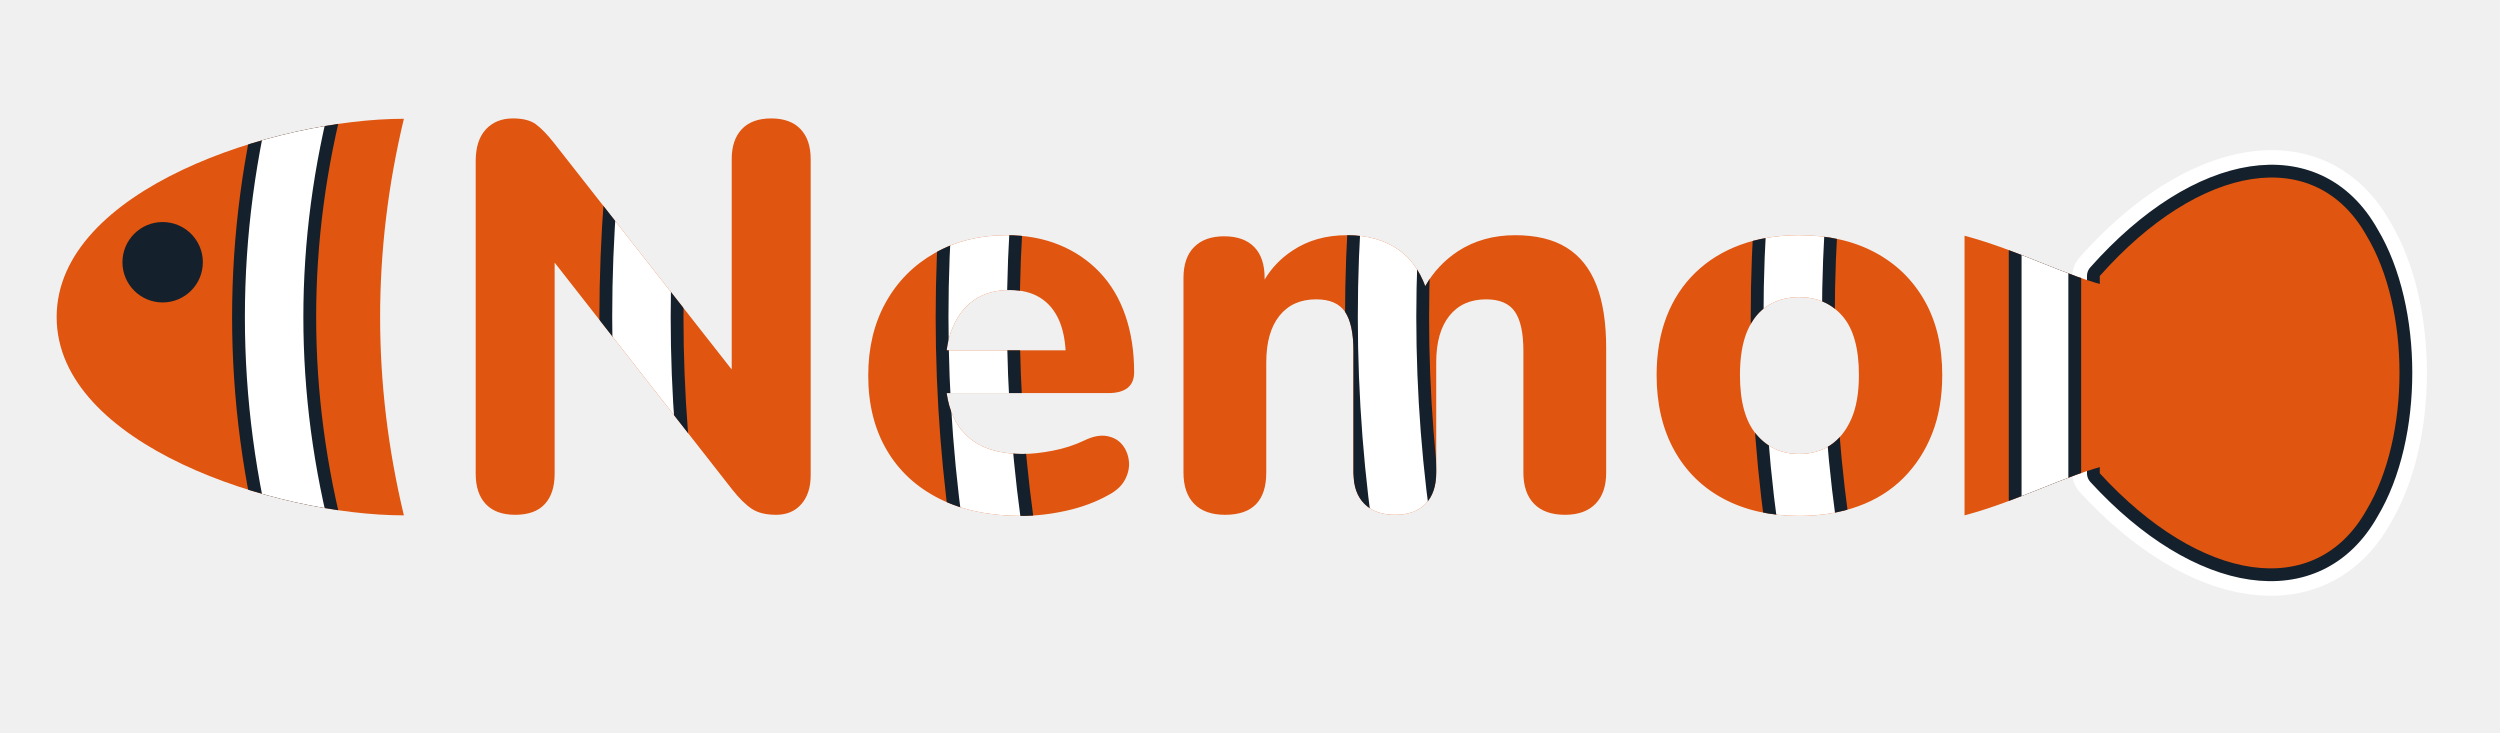
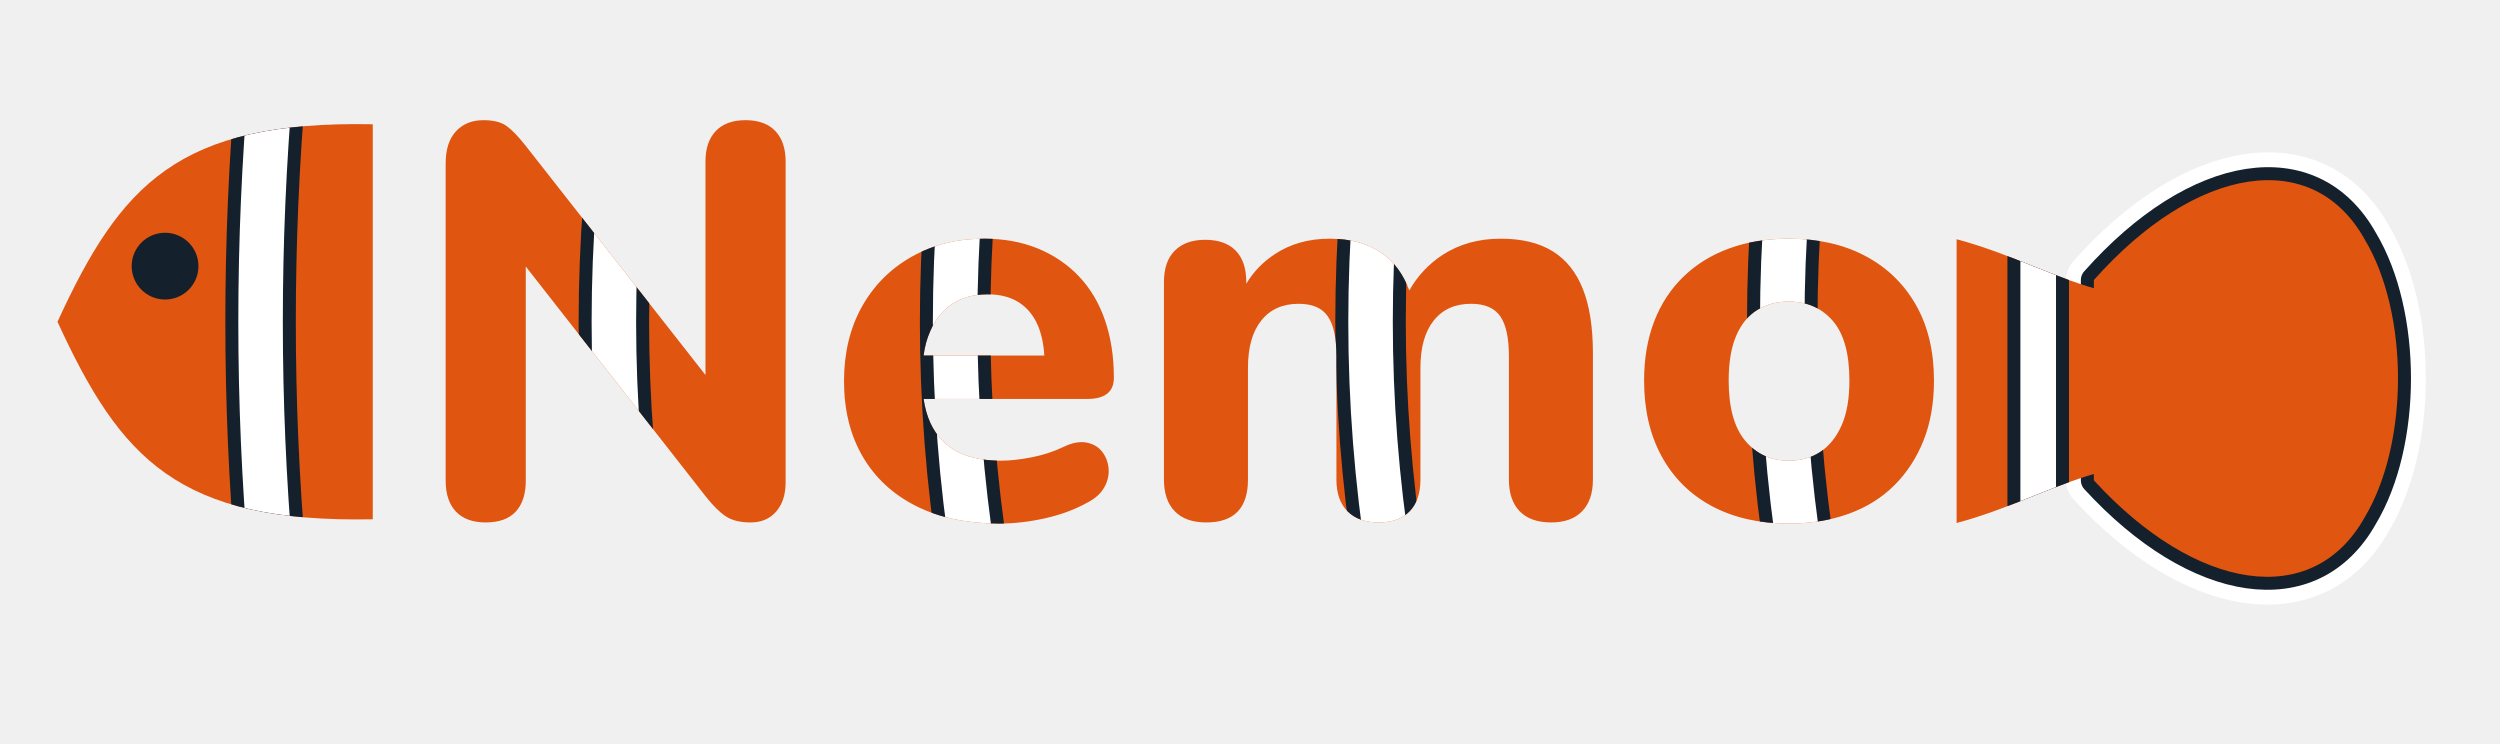
- <svg xmlns="http://www.w3.org/2000/svg" viewBox="-239 -279 1368 401" role="img" aria-label="Nemo">
+ <svg xmlns="http://www.w3.org/2000/svg" viewBox="-219 -279 1348 401" role="img" aria-label="Nemo">
  <path d="M910 -128C965 -190 1028 -200 1056 -150C1080 -110 1080 -40 1056 0C1028 50 965 40 910 -20Z" fill="none" stroke="#FFFFFF" stroke-width="30" stroke-linejoin="round" />
  <path d="M910 -128C965 -190 1028 -200 1056 -150C1080 -110 1080 -40 1056 0C1028 50 965 40 910 -20Z" fill="none" stroke="#14202B" stroke-width="14" stroke-linejoin="round" />
  <path d="M910 -128C965 -190 1028 -200 1056 -150C1080 -110 1080 -40 1056 0C1028 50 965 40 910 -20Z" fill="#E0550F" />
  <path fill="#E0550F" d="M836 -150C866 -142 891 -128 916 -122L916 -25C891 -19 866 -5 836 3Z" />
  <path fill="#E0550F" d="M42.90 2.70Q32.40 2.70 26.85-3.15Q21.30-9 21.30-19.80L21.30-190.80Q21.30-202.20 26.85-208.20Q32.40-214.20 41.70-214.20Q49.80-214.20 54.15-211.05Q58.50-207.90 64.20-200.70L161.40-76.80L161.40-192Q161.40-202.50 166.95-208.35Q172.50-214.20 183-214.20Q193.50-214.20 199.05-208.35Q204.60-202.50 204.60-192L204.60-18.90Q204.60-9 199.50-3.15Q194.40 2.70 185.70 2.70Q177.30 2.70 172.35-0.60Q167.40-3.90 161.70-11.10L64.50-135.30L64.50-19.80Q64.50-9 59.10-3.15Q53.70 2.70 42.90 2.70M319.80 3.30Q293.70 3.30 274.95-6.15Q256.20-15.60 246.15-32.85Q236.10-50.10 236.10-73.50Q236.10-96.30 245.70-113.55Q255.30-130.80 272.55-140.55Q289.80-150.30 311.70-150.30Q327.60-150.30 340.50-145.05Q353.40-139.80 362.70-130.05Q372-120.30 376.80-106.35Q381.60-92.40 381.60-75.30Q381.60-69.60 378-66.75Q374.40-63.90 367.50-63.90L279-63.90Q281.10-49.50 289.20-41.40Q299.70-30.60 320.70-30.60Q327.90-30.60 337.20-32.40Q346.50-34.20 354.60-38.10Q361.50-41.40 366.90-40.35Q372.30-39.30 375.30-35.40Q378.30-31.50 378.75-26.40Q379.20-21.30 376.50-16.35Q373.80-11.40 367.50-8.10Q357.30-2.40 344.55 0.45Q331.80 3.30 319.80 3.30M279-87.30L344.10-87.30Q343.50-96.90 340.50-103.80Q336.90-111.90 330.15-116.10Q323.40-120.30 313.50-120.30Q302.40-120.30 294.60-115.20Q286.80-110.10 282.60-100.50Q279.90-94.50 279-87.30M431.40 2.70Q420.30 2.70 414.45-3.30Q408.60-9.30 408.60-20.40L408.60-126.90Q408.60-138 414.45-143.85Q420.30-149.70 430.80-149.70Q441.60-149.70 447.30-143.85Q453-138 453-126.90L453-126Q458.70-135.60 468.30-141.90Q480.90-150.30 498-150.30Q515.10-150.30 526.50-142.20Q536.10-135.30 540.90-122.40Q547.50-134.10 558.90-141.60Q572.40-150.30 590.10-150.30Q607.20-150.30 618.15-143.55Q629.10-136.80 634.50-123.15Q639.90-109.50 639.90-88.50L639.90-20.40Q639.90-9.30 634.05-3.30Q628.20 2.70 617.40 2.70Q606.30 2.70 600.45-3.30Q594.60-9.30 594.60-20.40L594.60-87Q594.60-101.70 589.95-108.45Q585.30-115.20 574.20-115.20Q561.30-115.20 554.10-106.20Q546.90-97.20 546.90-80.70L546.90-20.40Q546.90-9.30 541.05-3.30Q535.20 2.70 524.40 2.70Q513.60 2.70 507.60-3.30Q501.60-9.30 501.60-20.40L501.60-87Q501.60-101.70 496.95-108.45Q492.30-115.20 481.20-115.20Q468.30-115.20 461.10-106.20Q453.90-97.20 453.90-80.70L453.90-20.40Q453.90 2.70 431.40 2.70M745.50 3.30Q721.80 3.30 704.25-6Q686.70-15.30 677.10-32.70Q667.50-50.10 667.50-73.80Q667.50-91.50 672.90-105.60Q678.30-119.70 688.65-129.75Q699-139.80 713.40-145.05Q727.80-150.30 745.50-150.30Q769.20-150.30 786.75-141Q804.30-131.70 814.05-114.60Q823.80-97.50 823.80-73.80Q823.80-55.80 818.25-41.70Q812.70-27.60 802.50-17.40Q792.30-7.20 777.75-1.95Q763.20 3.30 745.50 3.30M745.50-30.60Q755.40-30.60 762.60-35.40Q769.80-40.20 774-49.65Q778.20-59.10 778.20-73.80Q778.20-95.70 769.20-106.05Q760.20-116.40 745.50-116.40Q735.90-116.40 728.55-111.90Q721.20-107.40 717.15-97.95Q713.10-88.50 713.10-73.80Q713.10-51.90 722.10-41.25Q731.10-30.60 745.50-30.60" />
-   <path fill="#E0550F" d="M-18 -214Q-44 -105.5 -18 3C-88 3 -208 -35.5 -208 -105.5C-208 -175.5 -88 -214 -18 -214Z" />
+   <path fill="#E0550F" d="M-18 -212L-18 1C-123 3 -154 -31.5 -188 -105.5C-154 -179.5 -123 -214 -18 -212Z" />
  <defs>
    <clipPath id="wm-cl-h-light">
-       <path d="M-18 -214Q-44 -105.5 -18 3C-88 3 -208 -35.5 -208 -105.5C-208 -175.5 -88 -214 -18 -214Z" />
+       <path d="M-18 -212L-18 1C-123 3 -154 -31.5 -188 -105.5C-154 -179.5 -123 -214 -18 -212Z" />
    </clipPath>
  </defs>
  <g clip-path="url(#wm-cl-h-light)" fill="none">
-     <path d="M-72 -234Q-106 -105.5 -72 23" stroke="#14202B" stroke-width="46" />
-     <path d="M-72 -234Q-106 -105.5 -72 23" stroke="#FFFFFF" stroke-width="32" />
+     <path d="M-73 -234Q-84 -105.5 -73 23" stroke="#14202B" stroke-width="38" />
+     <path d="M-73 -234Q-84 -105.5 -73 23" stroke="#FFFFFF" stroke-width="24" />
  </g>
  <defs>
    <clipPath id="wm-cl-t-light">
      <path d="M836 -150C866 -142 891 -128 916 -122L916 -25C891 -19 866 -5 836 3Z" />
    </clipPath>
  </defs>
  <g clip-path="url(#wm-cl-t-light)" fill="none">
-     <path d="M880 -170L880 23" stroke="#14202B" stroke-width="39.6" />
-     <path d="M880 -170L880 23" stroke="#FFFFFF" stroke-width="25.6" />
+     <path d="M880 -170L880 23" stroke="#14202B" stroke-width="33.2" />
+     <path d="M880 -170L880 23" stroke="#FFFFFF" stroke-width="19.2" />
  </g>
  <defs>
    <mask id="wm-cl-mm-light-116" maskUnits="userSpaceOnUse" x="36" y="-234" width="160" height="257">
      <rect x="36" y="-234" width="160" height="257" fill="#000" />
      <path fill="#fff" d="M42.90 2.70Q32.40 2.70 26.85-3.15Q21.30-9 21.30-19.80L21.30-190.80Q21.30-202.20 26.85-208.20Q32.40-214.20 41.70-214.20Q49.80-214.20 54.15-211.05Q58.50-207.90 64.20-200.70L161.40-76.80L161.40-192Q161.40-202.50 166.95-208.35Q172.50-214.20 183-214.20Q193.50-214.20 199.05-208.35Q204.60-202.50 204.60-192L204.60-18.90Q204.60-9 199.50-3.15Q194.40 2.70 185.70 2.70Q177.30 2.70 172.35-0.60Q167.40-3.90 161.70-11.10L64.50-135.30L64.50-19.80Q64.50-9 59.10-3.15Q53.70 2.70 42.90 2.70M319.80 3.30Q293.70 3.30 274.95-6.15Q256.20-15.60 246.15-32.85Q236.10-50.10 236.10-73.50Q236.10-96.30 245.70-113.55Q255.30-130.80 272.55-140.55Q289.80-150.30 311.70-150.30Q327.60-150.30 340.50-145.05Q353.40-139.80 362.70-130.05Q372-120.30 376.80-106.35Q381.60-92.40 381.60-75.30Q381.60-69.60 378-66.75Q374.40-63.90 367.50-63.90L279-63.90Q281.10-49.50 289.20-41.40Q299.70-30.60 320.70-30.60Q327.90-30.60 337.20-32.40Q346.50-34.20 354.60-38.10Q361.50-41.40 366.90-40.35Q372.30-39.30 375.30-35.40Q378.30-31.50 378.75-26.40Q379.20-21.30 376.50-16.35Q373.80-11.40 367.50-8.10Q357.30-2.40 344.55 0.45Q331.80 3.30 319.80 3.30M279-87.30L344.10-87.30Q343.50-96.90 340.50-103.80Q336.90-111.90 330.15-116.10Q323.40-120.30 313.50-120.30Q302.40-120.30 294.60-115.20Q286.80-110.10 282.60-100.50Q279.90-94.50 279-87.30M431.40 2.70Q420.30 2.70 414.45-3.30Q408.60-9.30 408.60-20.40L408.60-126.90Q408.60-138 414.45-143.85Q420.30-149.70 430.80-149.70Q441.60-149.70 447.30-143.85Q453-138 453-126.90L453-126Q458.70-135.60 468.30-141.90Q480.90-150.30 498-150.30Q515.10-150.30 526.50-142.20Q536.10-135.30 540.90-122.40Q547.50-134.10 558.90-141.60Q572.40-150.30 590.10-150.30Q607.20-150.30 618.15-143.55Q629.10-136.80 634.50-123.15Q639.90-109.50 639.90-88.50L639.90-20.40Q639.90-9.30 634.05-3.30Q628.20 2.70 617.40 2.70Q606.30 2.70 600.45-3.30Q594.60-9.30 594.60-20.40L594.60-87Q594.60-101.70 589.95-108.45Q585.30-115.20 574.20-115.20Q561.30-115.20 554.10-106.20Q546.90-97.20 546.90-80.70L546.90-20.40Q546.90-9.30 541.05-3.30Q535.20 2.70 524.40 2.70Q513.60 2.70 507.60-3.30Q501.60-9.30 501.60-20.40L501.60-87Q501.60-101.70 496.95-108.45Q492.30-115.20 481.20-115.20Q468.30-115.20 461.10-106.20Q453.90-97.20 453.90-80.70L453.90-20.40Q453.90 2.70 431.40 2.70M745.50 3.30Q721.80 3.30 704.25-6Q686.70-15.30 677.10-32.70Q667.50-50.10 667.50-73.80Q667.50-91.50 672.90-105.60Q678.30-119.70 688.65-129.75Q699-139.80 713.40-145.05Q727.80-150.30 745.50-150.30Q769.20-150.30 786.75-141Q804.30-131.70 814.05-114.60Q823.80-97.50 823.80-73.80Q823.80-55.80 818.25-41.70Q812.70-27.60 802.50-17.40Q792.30-7.20 777.75-1.95Q763.20 3.30 745.50 3.30M745.50-30.60Q755.40-30.60 762.60-35.40Q769.80-40.20 774-49.65Q778.20-59.10 778.20-73.80Q778.20-95.70 769.20-106.05Q760.20-116.40 745.50-116.40Q735.90-116.40 728.55-111.90Q721.20-107.40 717.15-97.95Q713.10-88.50 713.10-73.80Q713.10-51.90 722.10-41.25Q731.10-30.60 745.50-30.60" />
    </mask>
  </defs>
  <g mask="url(#wm-cl-mm-light-116)" fill="none">
-     <path d="M122 -234Q102 -105.5 122 23" stroke="#14202B" stroke-width="46" />
-     <path d="M122 -234Q102 -105.5 122 23" stroke="#FFFFFF" stroke-width="32" />
+     <path d="M122 -234Q102 -105.5 122 23" stroke="#14202B" stroke-width="38" />
+     <path d="M122 -234Q102 -105.5 122 23" stroke="#FFFFFF" stroke-width="24" />
  </g>
  <defs>
    <mask id="wm-cl-mm-light-300" maskUnits="userSpaceOnUse" x="220" y="-234" width="160" height="257">
      <rect x="220" y="-234" width="160" height="257" fill="#000" />
      <path fill="#fff" d="M42.90 2.70Q32.40 2.70 26.85-3.15Q21.30-9 21.30-19.80L21.30-190.80Q21.30-202.20 26.85-208.20Q32.40-214.20 41.70-214.20Q49.80-214.20 54.15-211.05Q58.50-207.90 64.20-200.70L161.40-76.80L161.40-192Q161.40-202.50 166.95-208.35Q172.50-214.20 183-214.20Q193.50-214.20 199.05-208.35Q204.60-202.50 204.60-192L204.60-18.90Q204.60-9 199.50-3.15Q194.40 2.70 185.70 2.70Q177.30 2.70 172.35-0.60Q167.40-3.90 161.70-11.10L64.50-135.30L64.50-19.80Q64.50-9 59.10-3.15Q53.70 2.70 42.90 2.70M319.80 3.30Q293.70 3.30 274.95-6.15Q256.20-15.60 246.15-32.85Q236.10-50.10 236.10-73.50Q236.10-96.30 245.70-113.55Q255.30-130.80 272.55-140.55Q289.80-150.30 311.70-150.30Q327.60-150.30 340.50-145.05Q353.40-139.80 362.70-130.05Q372-120.30 376.80-106.35Q381.60-92.40 381.60-75.30Q381.60-69.60 378-66.75Q374.40-63.90 367.50-63.90L279-63.90Q281.10-49.50 289.20-41.40Q299.70-30.60 320.70-30.60Q327.90-30.60 337.20-32.40Q346.50-34.20 354.60-38.10Q361.50-41.40 366.90-40.35Q372.30-39.30 375.30-35.40Q378.30-31.50 378.75-26.40Q379.20-21.30 376.50-16.35Q373.80-11.40 367.50-8.10Q357.30-2.40 344.55 0.45Q331.80 3.30 319.80 3.30M279-87.30L344.10-87.30Q343.50-96.90 340.50-103.80Q336.90-111.90 330.15-116.10Q323.40-120.30 313.50-120.30Q302.40-120.30 294.60-115.20Q286.80-110.10 282.60-100.50Q279.90-94.50 279-87.30M431.40 2.70Q420.30 2.70 414.45-3.30Q408.60-9.30 408.60-20.40L408.60-126.90Q408.60-138 414.45-143.85Q420.30-149.70 430.80-149.70Q441.60-149.70 447.30-143.85Q453-138 453-126.90L453-126Q458.70-135.60 468.30-141.90Q480.90-150.30 498-150.30Q515.10-150.30 526.50-142.20Q536.10-135.30 540.90-122.40Q547.50-134.10 558.90-141.60Q572.40-150.30 590.10-150.30Q607.20-150.30 618.15-143.55Q629.10-136.80 634.50-123.15Q639.90-109.50 639.90-88.50L639.90-20.40Q639.90-9.30 634.05-3.30Q628.20 2.70 617.40 2.70Q606.30 2.70 600.45-3.30Q594.60-9.30 594.60-20.40L594.60-87Q594.60-101.70 589.95-108.45Q585.30-115.20 574.20-115.20Q561.30-115.20 554.10-106.20Q546.90-97.20 546.90-80.70L546.90-20.40Q546.90-9.30 541.05-3.30Q535.20 2.70 524.40 2.70Q513.60 2.70 507.60-3.30Q501.60-9.30 501.60-20.40L501.60-87Q501.60-101.70 496.95-108.45Q492.30-115.20 481.20-115.20Q468.30-115.20 461.10-106.20Q453.90-97.20 453.90-80.70L453.90-20.40Q453.90 2.70 431.40 2.70M745.50 3.30Q721.80 3.30 704.25-6Q686.70-15.30 677.10-32.70Q667.50-50.10 667.50-73.80Q667.50-91.50 672.90-105.60Q678.30-119.70 688.65-129.75Q699-139.80 713.40-145.05Q727.80-150.30 745.50-150.30Q769.20-150.30 786.75-141Q804.30-131.70 814.05-114.60Q823.80-97.50 823.80-73.80Q823.80-55.80 818.25-41.70Q812.70-27.60 802.50-17.40Q792.30-7.20 777.75-1.95Q763.20 3.30 745.50 3.30M745.50-30.60Q755.40-30.60 762.60-35.40Q769.80-40.20 774-49.65Q778.20-59.10 778.20-73.80Q778.20-95.70 769.20-106.05Q760.20-116.40 745.50-116.40Q735.90-116.40 728.55-111.90Q721.20-107.40 717.15-97.95Q713.10-88.50 713.10-73.80Q713.10-51.90 722.10-41.25Q731.10-30.60 745.50-30.60" />
    </mask>
  </defs>
  <g mask="url(#wm-cl-mm-light-300)" fill="none">
-     <path d="M306 -234Q286 -105.5 306 23" stroke="#14202B" stroke-width="46" />
-     <path d="M306 -234Q286 -105.5 306 23" stroke="#FFFFFF" stroke-width="32" />
+     <path d="M306 -234Q286 -105.5 306 23" stroke="#14202B" stroke-width="38" />
+     <path d="M306 -234Q286 -105.5 306 23" stroke="#FFFFFF" stroke-width="24" />
  </g>
  <defs>
    <mask id="wm-cl-mm-light-524" maskUnits="userSpaceOnUse" x="444" y="-234" width="160" height="257">
      <rect x="444" y="-234" width="160" height="257" fill="#000" />
      <path fill="#fff" d="M42.90 2.70Q32.40 2.70 26.85-3.15Q21.30-9 21.30-19.80L21.30-190.80Q21.30-202.20 26.85-208.20Q32.40-214.20 41.70-214.20Q49.80-214.20 54.15-211.05Q58.50-207.90 64.20-200.70L161.40-76.80L161.40-192Q161.40-202.50 166.95-208.35Q172.50-214.20 183-214.20Q193.50-214.20 199.05-208.35Q204.60-202.50 204.60-192L204.60-18.90Q204.60-9 199.50-3.15Q194.40 2.70 185.70 2.70Q177.30 2.70 172.35-0.60Q167.40-3.90 161.70-11.10L64.50-135.30L64.50-19.80Q64.50-9 59.10-3.15Q53.70 2.70 42.90 2.70M319.80 3.30Q293.70 3.30 274.95-6.15Q256.20-15.60 246.15-32.85Q236.10-50.10 236.10-73.50Q236.10-96.30 245.70-113.55Q255.30-130.80 272.55-140.55Q289.80-150.30 311.70-150.30Q327.60-150.30 340.50-145.05Q353.40-139.80 362.70-130.05Q372-120.30 376.80-106.35Q381.60-92.40 381.60-75.30Q381.60-69.60 378-66.75Q374.40-63.90 367.50-63.90L279-63.90Q281.10-49.50 289.20-41.40Q299.70-30.60 320.70-30.60Q327.90-30.60 337.20-32.40Q346.50-34.20 354.60-38.10Q361.50-41.40 366.90-40.35Q372.30-39.30 375.30-35.40Q378.30-31.50 378.75-26.40Q379.20-21.30 376.50-16.35Q373.80-11.40 367.50-8.10Q357.30-2.40 344.55 0.45Q331.80 3.30 319.80 3.30M279-87.30L344.10-87.30Q343.50-96.90 340.50-103.80Q336.90-111.90 330.15-116.10Q323.40-120.30 313.50-120.30Q302.40-120.30 294.60-115.20Q286.80-110.10 282.60-100.50Q279.90-94.50 279-87.30M431.40 2.70Q420.30 2.70 414.45-3.30Q408.60-9.30 408.60-20.40L408.60-126.90Q408.60-138 414.45-143.85Q420.30-149.70 430.80-149.70Q441.60-149.70 447.30-143.85Q453-138 453-126.90L453-126Q458.70-135.60 468.30-141.90Q480.90-150.30 498-150.30Q515.10-150.30 526.50-142.20Q536.10-135.30 540.90-122.40Q547.50-134.10 558.90-141.60Q572.40-150.30 590.10-150.30Q607.20-150.30 618.15-143.55Q629.10-136.80 634.50-123.15Q639.90-109.50 639.90-88.50L639.90-20.40Q639.90-9.30 634.05-3.30Q628.20 2.70 617.40 2.70Q606.30 2.70 600.45-3.30Q594.60-9.30 594.60-20.40L594.60-87Q594.60-101.70 589.95-108.45Q585.30-115.20 574.20-115.20Q561.30-115.20 554.10-106.20Q546.90-97.20 546.90-80.70L546.90-20.40Q546.90-9.30 541.05-3.30Q535.20 2.70 524.40 2.70Q513.60 2.70 507.60-3.30Q501.60-9.30 501.60-20.40L501.60-87Q501.60-101.70 496.95-108.45Q492.30-115.20 481.20-115.20Q468.30-115.20 461.10-106.20Q453.90-97.20 453.90-80.70L453.90-20.40Q453.90 2.70 431.40 2.70M745.50 3.30Q721.80 3.30 704.25-6Q686.70-15.30 677.10-32.70Q667.50-50.10 667.50-73.80Q667.50-91.50 672.90-105.60Q678.30-119.70 688.65-129.75Q699-139.80 713.40-145.05Q727.80-150.30 745.50-150.30Q769.20-150.30 786.75-141Q804.30-131.70 814.05-114.60Q823.80-97.50 823.80-73.80Q823.80-55.80 818.25-41.70Q812.70-27.60 802.50-17.40Q792.30-7.20 777.75-1.95Q763.20 3.30 745.50 3.30M745.50-30.60Q755.40-30.60 762.60-35.40Q769.80-40.20 774-49.65Q778.20-59.10 778.20-73.80Q778.20-95.70 769.20-106.05Q760.20-116.40 745.50-116.40Q735.90-116.40 728.55-111.90Q721.20-107.40 717.15-97.95Q713.10-88.50 713.10-73.80Q713.10-51.90 722.10-41.25Q731.10-30.60 745.50-30.60" />
    </mask>
  </defs>
  <g mask="url(#wm-cl-mm-light-524)" fill="none">
-     <path d="M530 -234Q510 -105.5 530 23" stroke="#14202B" stroke-width="46" />
-     <path d="M530 -234Q510 -105.5 530 23" stroke="#FFFFFF" stroke-width="32" />
+     <path d="M530 -234Q510 -105.5 530 23" stroke="#14202B" stroke-width="38" />
+     <path d="M530 -234Q510 -105.5 530 23" stroke="#FFFFFF" stroke-width="24" />
  </g>
  <defs>
    <mask id="wm-cl-mm-light-746" maskUnits="userSpaceOnUse" x="666" y="-234" width="160" height="257">
      <rect x="666" y="-234" width="160" height="257" fill="#000" />
      <path fill="#fff" d="M42.90 2.70Q32.40 2.70 26.85-3.15Q21.30-9 21.30-19.80L21.30-190.80Q21.30-202.20 26.85-208.20Q32.40-214.20 41.70-214.20Q49.80-214.20 54.15-211.05Q58.50-207.90 64.20-200.70L161.40-76.80L161.40-192Q161.40-202.50 166.95-208.35Q172.50-214.20 183-214.20Q193.50-214.20 199.05-208.35Q204.60-202.50 204.60-192L204.60-18.90Q204.60-9 199.50-3.15Q194.40 2.70 185.70 2.70Q177.30 2.70 172.35-0.60Q167.40-3.90 161.70-11.10L64.50-135.30L64.50-19.80Q64.50-9 59.10-3.15Q53.70 2.70 42.90 2.70M319.80 3.30Q293.70 3.30 274.95-6.15Q256.20-15.60 246.15-32.85Q236.10-50.10 236.10-73.50Q236.10-96.30 245.70-113.55Q255.30-130.80 272.55-140.55Q289.80-150.30 311.70-150.30Q327.60-150.30 340.50-145.05Q353.40-139.80 362.70-130.05Q372-120.30 376.80-106.35Q381.60-92.40 381.60-75.30Q381.60-69.60 378-66.75Q374.40-63.90 367.50-63.90L279-63.90Q281.10-49.50 289.20-41.40Q299.70-30.60 320.70-30.60Q327.90-30.60 337.20-32.40Q346.50-34.20 354.60-38.10Q361.50-41.40 366.90-40.35Q372.30-39.30 375.30-35.40Q378.30-31.50 378.75-26.40Q379.20-21.30 376.50-16.35Q373.80-11.40 367.50-8.10Q357.30-2.40 344.55 0.45Q331.80 3.30 319.80 3.30M279-87.30L344.10-87.30Q343.50-96.90 340.50-103.80Q336.90-111.90 330.15-116.10Q323.40-120.30 313.50-120.30Q302.40-120.30 294.60-115.20Q286.80-110.10 282.60-100.50Q279.90-94.50 279-87.30M431.40 2.70Q420.30 2.70 414.45-3.30Q408.60-9.30 408.60-20.40L408.60-126.90Q408.60-138 414.45-143.85Q420.30-149.70 430.80-149.70Q441.60-149.70 447.30-143.85Q453-138 453-126.90L453-126Q458.70-135.60 468.30-141.90Q480.90-150.30 498-150.30Q515.10-150.30 526.50-142.20Q536.10-135.30 540.90-122.40Q547.50-134.10 558.90-141.60Q572.40-150.30 590.10-150.30Q607.20-150.30 618.15-143.55Q629.10-136.80 634.50-123.15Q639.90-109.50 639.90-88.50L639.90-20.40Q639.90-9.30 634.05-3.30Q628.20 2.70 617.40 2.70Q606.30 2.70 600.45-3.30Q594.60-9.30 594.60-20.40L594.60-87Q594.60-101.70 589.95-108.45Q585.30-115.20 574.20-115.20Q561.30-115.20 554.10-106.20Q546.90-97.20 546.90-80.70L546.90-20.40Q546.90-9.30 541.05-3.30Q535.20 2.70 524.40 2.70Q513.60 2.70 507.60-3.30Q501.60-9.30 501.60-20.40L501.60-87Q501.60-101.70 496.95-108.45Q492.30-115.20 481.20-115.20Q468.30-115.20 461.10-106.20Q453.90-97.20 453.90-80.70L453.90-20.40Q453.90 2.70 431.40 2.70M745.50 3.30Q721.80 3.30 704.25-6Q686.70-15.30 677.10-32.70Q667.50-50.10 667.50-73.80Q667.50-91.50 672.90-105.60Q678.30-119.70 688.65-129.75Q699-139.80 713.40-145.05Q727.80-150.30 745.50-150.30Q769.20-150.30 786.75-141Q804.30-131.70 814.05-114.60Q823.80-97.50 823.80-73.80Q823.80-55.80 818.25-41.70Q812.70-27.60 802.50-17.40Q792.30-7.20 777.75-1.95Q763.20 3.30 745.50 3.30M745.50-30.60Q755.40-30.60 762.60-35.40Q769.80-40.20 774-49.65Q778.20-59.10 778.20-73.80Q778.20-95.70 769.20-106.05Q760.20-116.40 745.50-116.40Q735.90-116.40 728.55-111.90Q721.20-107.40 717.15-97.95Q713.10-88.50 713.10-73.80Q713.10-51.90 722.10-41.25Q731.10-30.60 745.50-30.60" />
    </mask>
  </defs>
  <g mask="url(#wm-cl-mm-light-746)" fill="none">
-     <path d="M752 -234Q732 -105.5 752 23" stroke="#14202B" stroke-width="46" />
-     <path d="M752 -234Q732 -105.5 752 23" stroke="#FFFFFF" stroke-width="32" />
+     <path d="M752 -234Q732 -105.5 752 23" stroke="#14202B" stroke-width="38" />
+     <path d="M752 -234Q732 -105.5 752 23" stroke="#FFFFFF" stroke-width="24" />
  </g>
-   <circle cx="-150" cy="-135.5" r="22" fill="#14202B" />
+   <circle cx="-130" cy="-135.5" r="18" fill="#14202B" />
</svg>
